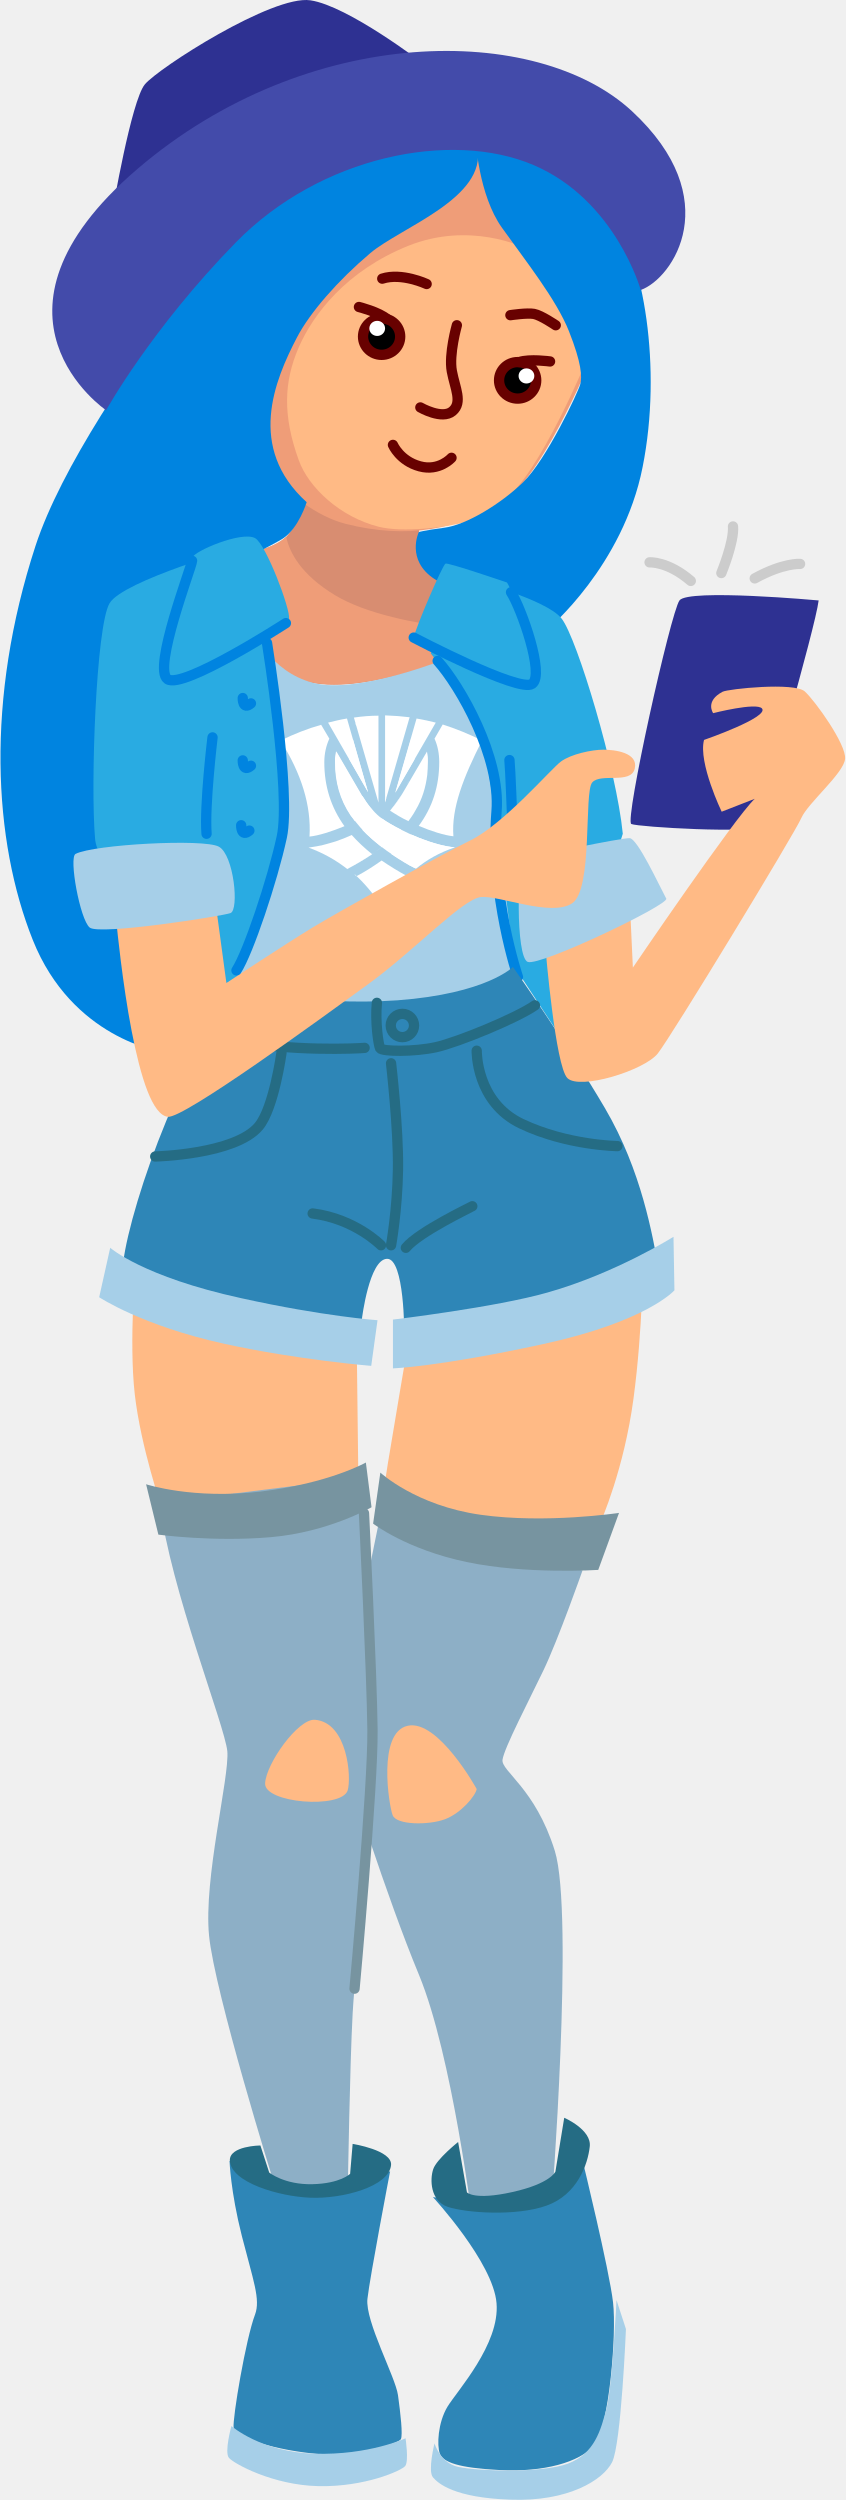
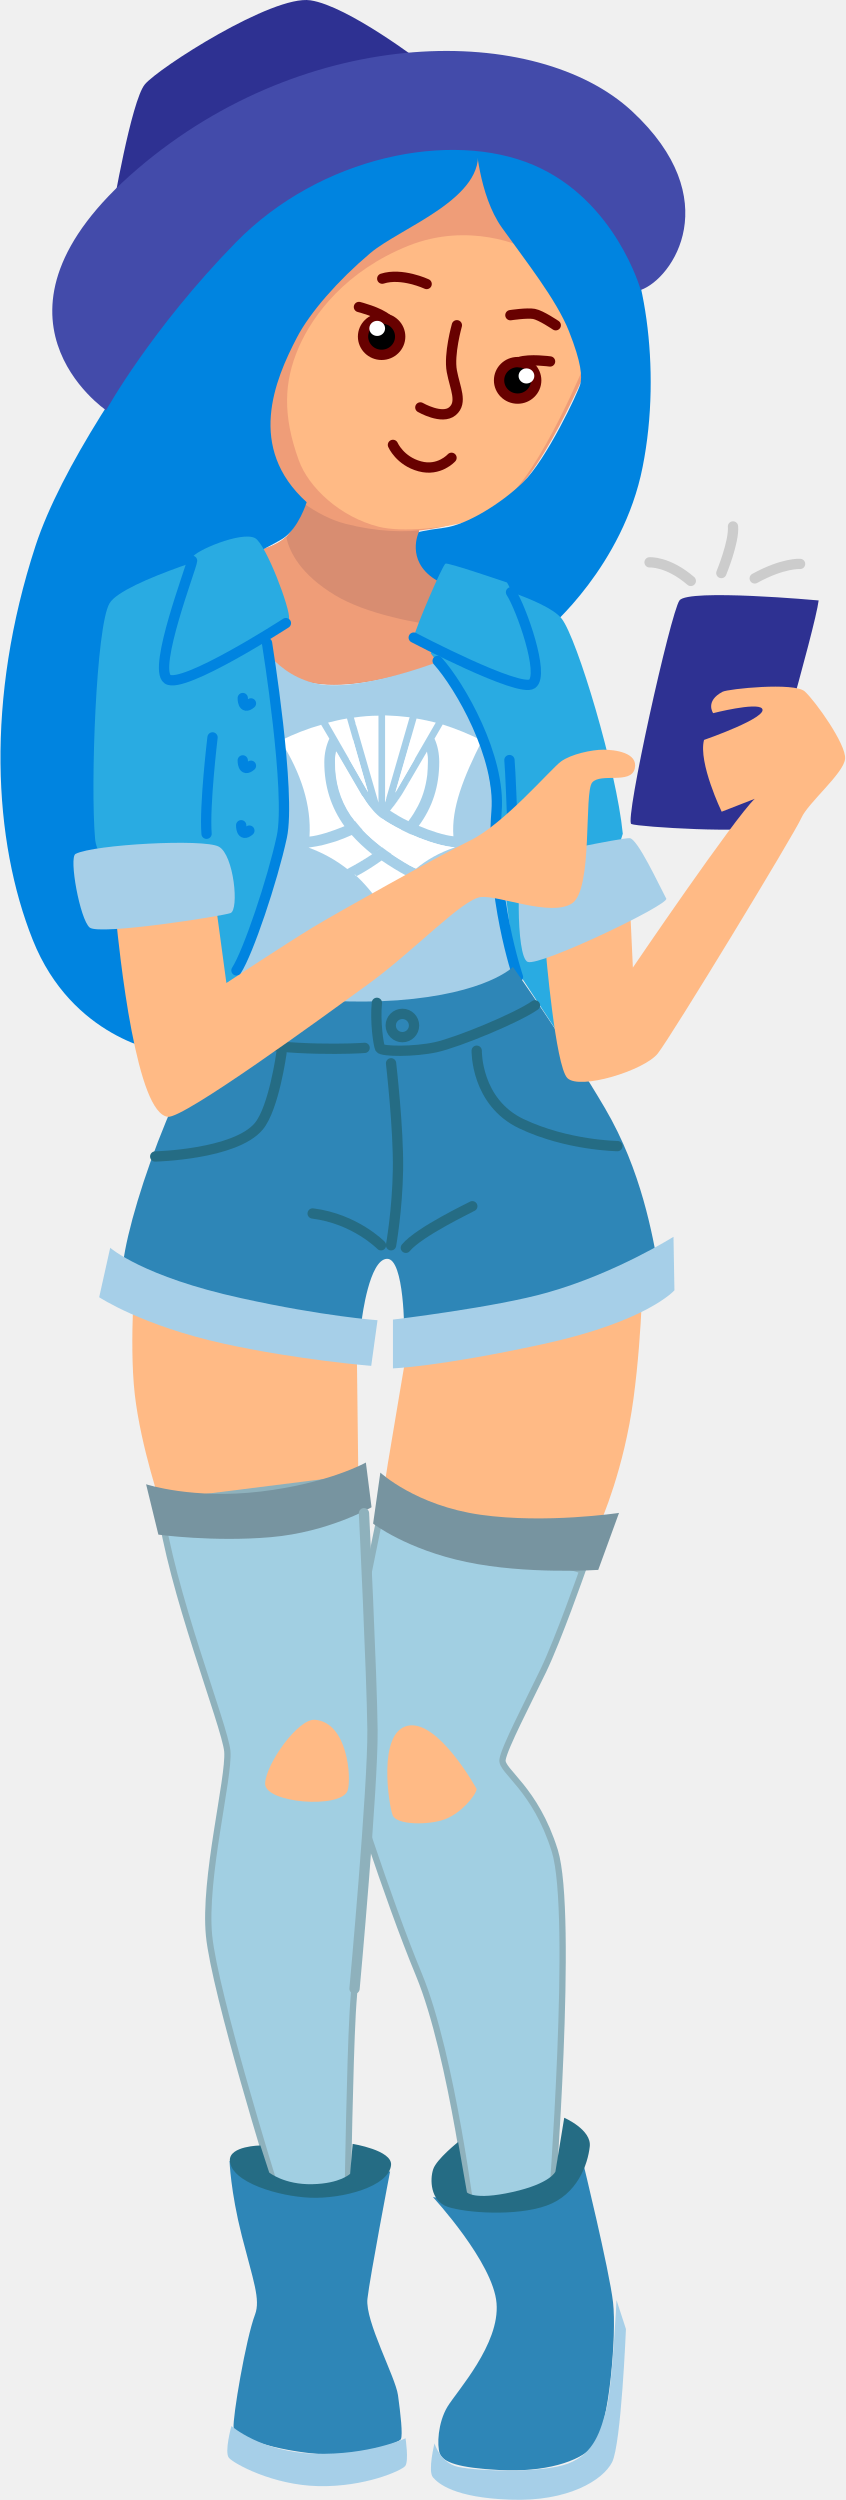
<svg xmlns="http://www.w3.org/2000/svg" version="1.1" id="Layer_1" x="0px" y="0px" viewBox="0 0 268.4 794" style="enable-background:new 0 0 268.4 794;" xml:space="preserve">
  <style type="text/css">
	.st0{fill:none;stroke:#CCCCCC;stroke-width:3.272;stroke-linecap:round;stroke-linejoin:round;stroke-miterlimit:10;}
	.st1{fill:#D88D71;}
	.st2{fill:#EF9D78;}
	.st3{fill:#FFBA85;}
	.st4{fill:none;stroke:#680100;stroke-width:3.272;stroke-linecap:round;stroke-linejoin:round;stroke-miterlimit:10;}
	.st5{stroke:#680100;stroke-width:3.272;stroke-linecap:round;stroke-linejoin:round;stroke-miterlimit:10;}
	.st6{fill:#FFFFFF;}
	.st7{fill:#0084E0;}
	.st8{fill:none;stroke:#D88D71;stroke-width:3.272;stroke-linecap:round;stroke-linejoin:round;stroke-miterlimit:10;}
	.st9{fill:#2E3192;}
	.st10{fill:#434BAA;}
	.st11{fill:#A6CFE8;}
	.st12{fill:#29ABE2;}
	.st13{fill:none;stroke:#0084E0;stroke-width:3.272;stroke-linecap:round;stroke-linejoin:round;stroke-miterlimit:10;}
	.st14{fill:#2E86B7;}
	.st15{fill:none;stroke:#256C84;stroke-width:3.272;stroke-linecap:round;stroke-linejoin:round;stroke-miterlimit:10;}
- 	.st16{fill:#8DAFC6;}
+ 	.st16{fill:#A1CFE2;stroke:#8EB1BC;stroke-width:2;stroke-miterlimit:10;}
	.st17{fill:#7794A0;}
	.st18{fill:#256C84;}
- 	.st19{fill:none;stroke:#7794A0;stroke-width:3.272;stroke-linecap:round;stroke-linejoin:round;stroke-miterlimit:10;}
+ 	.st19{fill:none;stroke:#8EB1BC;stroke-width:3.272;stroke-linecap:round;stroke-linejoin:round;stroke-miterlimit:10;}
</style>
  <g>
    <g>
      <path class="st0" d="M239.7,183.7c9.1-5,14.4-4.6,14.4-4.6" />
      <path class="st0" d="M229.1,182c0,0,4.1-9.9,3.7-14.8" />
      <path class="st0" d="M219.4,184.5c-7.3-6.3-13.1-5.9-13.1-5.9" />
      <path class="st1" d="M133.8,164.7c0,0-2,7,0,12.7c2,5.7,10.2,11,10.2,11l0.6,20.1c0,0-32.2,13.6-49.6,7.3    c-17.4-6.3-16.8-40.1-16.8-40.1s9.8-1.3,13.5-6.1c3.7-4.8,6.1-11.4,6.1-11.4L133.8,164.7z" />
      <path class="st2" d="M90.9,170.5c1,4.8,4.5,11.9,15.6,18.6c9.9,5.9,25.4,8.9,37.9,10.4l0.3,8.9c0,0-32.2,13.6-49.6,7.3    c-17.4-6.3-16.8-40.1-16.8-40.1S86.7,174.5,90.9,170.5z" />
      <path class="st2" d="M161.1,158.2c-15.1,10.4-32.2,13-51.2,8.2s-34.8-28.9-34.8-28.9L123,40.4l36.6,1.7L189,111    C189,111,173.3,149.8,161.1,158.2z" />
      <g>
        <path class="st3" d="M120.3,167.3c-12.3-3.1-22.3-12.5-25.4-21.1c-5.2-14.3-4.7-25-0.1-35.7S110,86,129.6,78.1s36.7,0.5,36.7,0.5     l4.2-4.9l16.6,38.8c0,0-15.7,38.8-27.9,47.2c-3.6,2.5-7.4,4.5-11.2,6.1C140.8,167.6,128,169.2,120.3,167.3z" />
      </g>
      <path class="st4" d="M176.5,103.3c0,0-4.7-3.2-6.9-3.6s-7.5,0.4-7.5,0.4" />
      <path class="st4" d="M135.5,90.2c0,0-7.9-3.7-14.1-1.7" />
      <path class="st4" d="M145.1,103.3c0,0-2.6,9.2-1.6,14.6c1,5.4,3.5,9.9,0.2,12.7c-3.3,2.8-10.2-1.2-10.2-1.2" />
      <path class="st4" d="M143.4,145.4c0,0-3.9,4.4-10.1,2.7c-6.3-1.7-8.5-6.8-8.5-6.8" />
      <ellipse class="st5" cx="164.4" cy="120.8" rx="5.9" ry="5.8" />
      <path class="st5" d="M174.7,114.8c0,0-6.5-0.9-9.8,0.2" />
      <ellipse class="st5" cx="121.2" cy="106.9" rx="5.9" ry="5.8" />
      <ellipse class="st6" cx="167.2" cy="119.4" rx="2.5" ry="2.4" />
      <ellipse class="st6" cx="119.8" cy="104.3" rx="2.5" ry="2.4" />
      <path class="st5" d="M114,97.5c0,0,6.4,1.6,9,3.9" />
      <path class="st7" d="M151.1,44.7c0,0,0.9,17.2,8.3,27.6s17.3,22.8,21.3,32.9s4.2,14.4,3.6,16.8c-0.6,2.4-10.8,24.1-18.2,31.2    c-7,6.8-18,13.5-24.9,14.4c-6.9,0.9-8.2,1.4-8.2,1.4s-4.2,8.9,5,14.9c9.2,6,36,15.9,36,15.9s23.9-20,30.1-51.5    c6.3-31.6,0.2-66.8-9.8-80s-13.7-14.2-22.6-18.9C162.9,44.6,151.1,44.7,151.1,44.7z" />
      <path class="st7" d="M151.6,46.9c3.1,16-24.3,25.3-34,33.5c-10.3,8.7-19.2,18.9-23.3,26.8c-7.1,13.6-16,35,3.1,52.3    c0,0-2.5,8.2-7.5,11.5c-5,3.3-53.3,27-53.3,27l14.6,136c0,0-28.3-4.1-40.8-35.5s-15.1-76.2,0.9-125.2    c16.1-49.1,89.1-131.6,89.1-131.6L151.6,46.9z" />
      <path class="st8" d="M204,91.6" />
      <path class="st9" d="M134.3,20.1c0,0-23.7-18.2-35.7-20S50.3,21.6,46,26.8S35.7,67.2,35.7,67.2L134.3,20.1z" />
      <path class="st10" d="M203.5,92.1c0,0-8-28.6-34.1-39.7s-67.6-2.9-94.5,24.6s-41.2,53.3-41.2,53.3s-44.4-30.1,9.9-76.6    s127-46.3,157.1-18.4S213.7,88.5,203.5,92.1z" />
      <path class="st11" d="M170.3,305.6L158,238.1l-16.2-28.9c0,0-28.3,11.4-42.3,7.7S81,200.7,81,200.7l-4.7,27.2l-6.5,93.9    c0,0,37.2,3.4,61.5-0.4C155.5,317.5,170.3,305.6,170.3,305.6z" />
      <g>
        <g>
          <path class="st6" d="M128.4,273.9c-8-4.7-13.4-9.6-16.9-14.8C115,264.3,120.4,269.2,128.4,273.9z" />
          <path class="st6" d="M111.8,231.2c-0.4,0.3-0.9,0.6-1.3,1C110.9,231.8,111.4,231.5,111.8,231.2z" />
          <polygon class="st6" points="144.5,269.1 144.5,269.1 144.5,269.1     " />
          <path class="st6" d="M131.7,275.7C131.7,275.7,131.7,275.7,131.7,275.7c-1.2-0.6-2.3-1.2-3.3-1.9      C129.5,274.5,130.6,275.1,131.7,275.7C131.7,275.7,131.7,275.7,131.7,275.7z" />
          <path class="st6" d="M109.9,232.8c-0.4,0.4-0.8,0.8-1.1,1.3C109.1,233.6,109.5,233.2,109.9,232.8z" />
        </g>
        <g>
          <path class="st6" d="M129.9,247.7c0.2-0.5,0.4-1,0.6-1.6C130.3,246.7,130.1,247.2,129.9,247.7z" />
          <path class="st6" d="M130.8,245c0.1-0.4,0.2-0.8,0.3-1.1C131,244.2,130.9,244.6,130.8,245z" />
          <path class="st6" d="M129.4,249c0.1-0.3,0.3-0.6,0.4-1C129.6,248.3,129.5,248.7,129.4,249z" />
-           <path class="st6" d="M100.4,269.7c-0.8-0.3-1.6-0.5-2.4-0.6c0,0,0,0,0,0C98.8,269.2,99.6,269.5,100.4,269.7z" />
+           <path class="st6" d="M100.4,269.7c-0.8-0.3-1.6-0.5-2.4-0.6h0C98.8,269.2,99.6,269.5,100.4,269.7z" />
          <path class="st6" d="M126.9,264.1c-2.1,2.2-4.6,4.3-7.5,6.3C122.3,268.3,124.8,266.2,126.9,264.1z" />
          <path class="st6" d="M110.7,275.7C110.7,275.7,110.7,275.7,110.7,275.7c3.3-1.8,6.1-3.5,8.7-5.3      C116.9,272.2,114,274,110.7,275.7z" />
          <path class="st6" d="M100.6,269.8c-0.1,0-0.2-0.1-0.3-0.1C100.5,269.8,100.6,269.8,100.6,269.8z" />
          <g>
            <path class="st6" d="M115,263.5c0.4-0.2,0.8-0.4,1.2-0.6c0.6-0.3,1.1-0.6,1.7-0.9c1.2-0.7,2.3-1.4,3.3-2.1       c1.8,1.3,4,2.5,6.2,3.6c-0.2,0.2-0.3,0.3-0.5,0.5c-1.6,1.7-3.5,3.4-5.7,5C118.9,267.2,116.8,265.4,115,263.5z" />
            <path class="st6" d="M101.5,268.6c0.2,0,0.4-0.1,0.6-0.1c1.1-0.3,2.3-0.6,3.6-1c0.3-0.1,0.7-0.2,1-0.3c1.7-0.6,3.3-1.2,5-2       c1.9,2.1,4,4.1,6.5,6.1c-2.4,1.6-5.1,3.2-7.9,4.7c0.2,0.1,0.3,0.3,0.5,0.4c-4.1-3.3-8.4-5.6-12.8-7.2h0       C99,269,100.2,268.9,101.5,268.6z" />
            <path class="st6" d="M113.2,278.3c3-1.6,5.6-3.3,8-5c2.5,1.7,5.2,3.4,8.2,5l0.2-0.2c-2.8,2.7-5.4,5.9-8.3,9.9       c-2.7-4.2-5.7-7.6-8.7-10.4C112.7,277.9,113,278.2,113.2,278.3z" />
            <path class="st6" d="M128.4,273.9c-1.5-0.9-2.9-1.8-4.2-2.7c2.5-2,4.7-4,6.5-6.1c5,2.2,10.2,3.8,13.8,4h0       c-5.2,1.8-9,4-12.5,6.9l0.1-0.1C130.9,275.3,129.5,274.5,128.4,273.9z" />
          </g>
          <path class="st6" d="M100.6,269.8" />
        </g>
        <g>
          <path class="st6" d="M125.5,251.8l6.8-23.6c2.2,0.4,4.2,0.8,6.1,1.3L125.5,251.8z" />
          <g>
            <path class="st6" d="M131.6,241.3l-6,10.4l4.9-16.9C131.5,236.7,131.8,238.9,131.6,241.3z" />
            <path class="st6" d="M125.5,255.4c0.1-0.1,2-2.9,2.1-3l0.5-0.8c-1.2,2.1-2.6,4.1-4,5.6L125.5,255.4z" />
            <path class="st6" d="M153.1,235.2c-5.9,11.6-9.8,21.5-9.1,30.4c-2.9-0.3-7-1.6-11-3.3c4.4-6,6.5-12.6,6.5-20.3       c0-2.7-0.5-5.2-1.5-7.4l2.6-4.5C144.7,231.4,148.9,233.1,153.1,235.2z" />
            <path class="st6" d="M128,251.7l7.6-13c0.1,0.7,0.3,1.4,0.3,2.2c0,0.4,0,0.8,0,1.2c0,1.4-0.1,2.7-0.2,4       c-0.5,4-1.6,7.7-3.7,11.2c-0.2,0.4-0.5,0.8-0.7,1.2c-0.5,0.8-1,1.5-1.6,2.3c-2.1-1-4.1-2.2-5.8-3.3l0.1-0.2       C125.4,255.7,126.8,253.8,128,251.7z" />
          </g>
        </g>
        <g>
          <path class="st6" d="M122.3,227.2c2.8,0.1,5.4,0.3,7.8,0.6l-7.8,27" />
          <g>
            <path class="st6" d="M122.3,254.8l0-0.9c0.1-0.2,0.3-0.3,0.4-0.5L122.3,254.8z" />
            <path class="st6" d="M122.3,233.9" />
          </g>
        </g>
        <g>
          <path class="st6" d="M112.4,227.9c2.7-0.4,5.3-0.6,7.8-0.6l0,27.6L112.4,227.9z" />
          <path class="st6" d="M113.5,230.2c-0.1,0.1-0.3,0.2-0.4,0.2l-0.2-0.6h1.5C114.1,229.9,113.8,230,113.5,230.2z" />
        </g>
        <g>
          <path class="st6" d="M104.2,229.5c2-0.5,4.1-1,6-1.3l6.7,23.4L104.2,229.5z" />
          <g>
            <path class="st6" d="M115.6,253.6c0.9,1.5,1.9,2.8,2.9,3.9c-1.7,1.2-3.7,2.3-5.8,3.3c-0.4-0.6-0.9-1.2-1.3-1.7       c-3.5-5.2-5-10.8-5-17c0-0.4,0-0.8,0-1.2c0.1-0.8,0.2-1.5,0.3-2.2l8.2,14.1C115.1,252.7,115.3,253.1,115.6,253.6z" />
            <path class="st6" d="M89.1,235.2c4.3-2.1,8.6-3.8,12.9-5l2.6,4.4c-1,2.2-1.6,4.7-1.6,7.5c0,7.6,2.1,14.3,6.4,20.3       c-4.1,1.7-8.2,3-11.1,3.3C98.9,255.8,95.7,245.7,89.1,235.2z" />
            <g>
              <path class="st6" d="M112.1,234.8l4.8,16.8l-6-10.5l0,0C110.7,238.8,111,236.6,112.1,234.8z" />
              <path class="st6" d="M115.5,253.4c1.8,2.9,3.9,5.2,5.7,6.5c6.8,4.7,17.3,8.8,23.2,9.2c0,0,0,0,0,0c-4.2,0.8-8.4,3.3-12.7,6.6        c0,0,0,0,0,0c-1.2-0.6-2.3-1.2-3.3-1.9c-8-4.7-13.4-9.6-16.9-14.8c-3.5-5.2-5-10.8-5-17c0-0.4,0-0.8,0-1.2        c0.1-0.8,0.2-1.5,0.3-2.2l8.2,14.1C115,252.7,115.2,253,115.5,253.4z" />
            </g>
          </g>
        </g>
      </g>
      <path class="st12" d="M149.1,184c0,0,24.4,6.2,29.3,12.5c4.9,6.3,17.4,47.9,19.4,68.3l-20.1,64l-14.2-21.6c0,0-8.4-70.4-11.4-77.2    c-3-6.8-15.3-22.5-15.3-22.5L149.1,184z" />
      <path class="st12" d="M76,308.8c0,0,11-25.3,13-41c2.2-17.5-1.4-54.2-5.2-68.2c-3.8-14-7-25.9-7-25.9s-37.8,10.7-42,17.9    c-4.3,7.2-6.1,58.1-4.6,74.8c1.5,16.7,37.4,12.1,37.4,12.1l3,40.6L76,308.8z" />
      <path class="st12" d="M161,185c0,0-18.7-6.4-19.5-6c-0.9,0.3-9.5,20.3-10.1,23.5c-0.7,3.2,36.9,17.2,39,14.3    C172.5,213.9,162.5,186.7,161,185z" />
      <path class="st12" d="M81,170.9c-4.3-2.3-19.5,4.2-19.9,6.2c-0.4,2-10.3,35.9-7.9,38.6c2.5,2.6,38.2-16.4,38.6-19.2    C92.3,193.6,84.5,172.8,81,170.9z" />
      <path class="st13" d="M139,209.9c7.1,7.9,20.1,30.5,18.7,47.8c-2.1,26.5,6.8,52.6,6.8,52.6" />
      <path class="st13" d="M161.8,241.4c0.3,2.7,0.9,19.4,0.9,19.4" />
      <path class="st3" d="M129.1,429.6c0,0-3.9,23-5.9,35.1s-2.1,15.8-2.1,15.8s23.1,9.6,38.6,9s30.2-4.3,30.7-5.3    c0.5-1,7.8-17.6,10.8-40c3-22.4,3-44.3,3-44.3L129.1,429.6z" />
      <path class="st3" d="M113.3,426.9l0.5,41.9c0,0-18,8.8-28.7,11S51.4,479,51.4,479s-6.7-19.5-8.6-36.2s0.3-41.9,0.3-41.9    L113.3,426.9z" />
      <path class="st14" d="M209.2,402.9c-2-10.4-5.3-30.9-17.1-51c-11.8-20.1-29.2-44.8-29.2-44.8s-8.3,8.5-36.7,10.6    c-28.4,2-51.6-4.1-51.6-4.1S59.9,338.8,52.8,356c-7.2,17.4-12.5,35.4-13.7,45.1c-1.2,9.7,75.8,18.9,75.8,18.1    c0.1-0.8,2.4-19.2,8-19.4c5.6-0.2,5.5,23.9,5.5,23.9L209.2,402.9z" />
      <path class="st15" d="M124.2,337.7c0,0,2.4,20.8,2.2,33.7s-2.2,24.1-2.2,24.1" />
      <path class="st15" d="M150,383.1c-0.6,0.4-16.9,8.1-21.1,13.2" />
      <path class="st15" d="M121,395.5c0,0-8.2-8.4-21.7-10.1" />
      <path class="st15" d="M169.9,319.3c-5.7,4-24.6,11.8-31.5,13.3s-17.1,1.4-17.7,0.3c-0.5-1.1-1.6-8.4-1-14.4" />
      <path class="st15" d="M115.8,332.8c-1.5,0.2-24.9,1.3-41.2-2.6" />
      <ellipse class="st15" cx="127.8" cy="325.7" rx="3.7" ry="3.7" />
      <path class="st15" d="M151.4,333.7c0,0-0.3,16.3,14.2,23.2c14.5,6.9,30.5,7.1,30.5,7.1" />
      <path class="st15" d="M89.4,334.4c0,0-2.4,17.5-7.2,23.3c-7.5,9-32.9,9.6-32.9,9.6" />
      <path class="st11" d="M213.9,392.8l0.3,17c0,0-8.6,9.9-41.8,17.1c-33.1,7.2-47.6,7.7-47.6,7.7l0-15.5c0,0,32.7-3.9,49.1-8.6    C195.5,404.4,213.9,392.8,213.9,392.8z" />
      <path class="st11" d="M119.9,419.3l-2,14.5c0,0-23.4-1.9-46.6-7c-26.1-5.7-39.8-14.8-39.8-14.8l3.5-15.7c0,0,10.4,9.2,41.6,16    C102.8,418.1,119.9,419.3,119.9,419.3z" />
      <path class="st9" d="M260,190.7c0,0-41.5-3.8-44.2,0c-2.8,3.9-17.5,70-15.3,71s39.3,3.1,40.1,0.7S259,199.3,260,190.7z" />
      <path class="st3" d="M200.2,290.1l0.8,17.2c0,0,32.1-47.3,38.7-53.6l-10.5,4.1c0,0-7.5-15.6-5.6-22.8c0,0,20.8-7.2,18.4-10    c-1.8-2-15.5,1.5-15.5,1.5s-2.7-3.8,3-6.8c1.7-0.9,22.8-3.1,26.1-0.1c3.3,3,13.2,16.8,12.8,21.4s-11.8,14-13.9,18.8    c-2,4.7-41.3,69.4-45.6,74.8s-24.8,11.7-28.7,7.8c-3.8-3.8-6.9-40.6-6.9-40.6L200.2,290.1z" />
      <path class="st11" d="M167.6,305.5c3.9,1.5,45-18.2,44-20.1c-2.4-4.5-9.1-19-11.6-19.2c-2.5-0.2-30.9,5.9-33.3,6.2    C164.2,272.8,163.7,304,167.6,305.5z" />
      <path class="st3" d="M37.1,294.1c0,0,1.8,18.4,4.7,33.3c2.9,14.9,6.6,26.7,11.5,27.3c4.9,0.7,49-31.5,63.6-42.1    c14.6-10.6,29.9-27,35.8-27.7c5.8-0.6,22.3,6.4,29,2c6.7-4.4,3.7-35.4,6.4-38.4c2.7-3.1,12.3,0.7,13.5-4.4c1.2-5.1-6.4-6-10-6    s-10.3,1.4-13.5,3.8s-18.1,19.8-28.7,25s-42.4,23-50,27.6c-9.5,5.8-27.5,17.7-27.5,17.7l-3.8-28.1L37.1,294.1z" />
      <path class="st11" d="M24,271.2c-2.2,1.1,1.4,20.9,4.5,23.4s41.9-3.6,44.7-4.6c2.8-1,1.1-18.5-3.7-21.1    C64.8,266.3,29.8,268.2,24,271.2z" />
      <path class="st16" d="M185,498.8c0,0-7.7,21.9-12.4,31.7s-12.5,24.7-13,28.4c-0.5,3.6,10.4,9,16.6,28.9    c6.2,19.9-1.1,113.9-1.1,113.9l-24.9,4.8c0,0-6.6-53.8-17.1-79.2c-10.5-25.3-22.8-64.7-22.8-64.7s-1.9-9.3-0.4-23.5    c1.6-14.2,11.4-60.2,11.4-60.2L185,498.8z" />
      <path class="st16" d="M114.4,469.3c0,0,3.9,48.7,3.8,80.2c-0.1,31.5-5.3,73.5-6.2,90s-1.5,54.2-1.5,54.2l-11.8,8.3L86.9,693    c0,0-18.7-60.1-20.5-78.2c-1.8-18.1,6.5-50.3,5.8-58.6c-0.8-8.2-18.1-51.5-21.5-78.9L114.4,469.3z" />
      <path class="st17" d="M196.6,480.5l-6.6,18.1c0,0-22.8,1.5-41.8-2.5c-19.1-4-29.7-12.2-29.7-12.2l2.3-16.2    c0,0,11.3,10.5,31.9,13.4S196.6,480.5,196.6,480.5z" />
      <path class="st17" d="M116.2,464.5c0,0-11.7,6.6-33.3,9.2c-21.6,2.6-36.5-2.3-36.5-2.3l3.9,16c0,0,17.5,2.4,35.8,0.8    s31.9-9.5,31.9-9.5L116.2,464.5z" />
      <path class="st3" d="M151.4,568.2c0,0-12.2-22.2-21.9-20.1s-6,25.3-4.8,28.4c1.2,3.2,11.5,3.2,16.6,1.3S151,570.4,151.4,568.2z" />
      <path class="st3" d="M100,546.2c-5.3-0.4-15.5,13.9-15.8,20.2c-0.3,6.3,24.1,8.2,26.2,2.3C111.7,564.6,110.4,547,100,546.2z" />
      <path class="st14" d="M185.1,686.5c0,0,8.4,34.4,9.6,44.7c1.2,10.3-1.3,39.7-5.9,45.3c-4.6,5.6-16.4,8.7-29.9,8    c-13.5-0.7-18.1-2.5-19.2-5.2c-1-2.7-0.6-9.9,2.4-14.9c3.1-5.1,16.7-19.9,15.6-32.9c-1-12.9-20.2-33.7-20.2-33.7l21.6,2.9    l20.3-6.2L185.1,686.5z" />
      <path class="st14" d="M123.9,689.6c0,0-6.4,33.4-7.2,40.5c-0.8,7.1,8.9,24.8,9.7,30.6c0.8,5.8,1.6,12.8,0.9,14    c-0.7,1.2-12.8,5.7-26.1,4.7c-13.3-1.1-26.6-5.2-27-8.3c-0.4-3.1,3.9-28.4,6.8-36c1.8-4.8-0.6-10.9-4.2-25    c-3.6-14.2-3.9-23.8-3.9-23.8l13.9,6.8l19.8,1.8L123.9,689.6z" />
      <path class="st18" d="M179.2,672.6c0,0,8.8,3.8,8.1,9.2c-0.6,5.5-3.9,15.2-13.7,18.7c-9.8,3.5-25.7,2.3-31.4,0.4    c-5.6-1.9-5.7-8.8-4.6-12c1.1-3.2,7.9-8.6,7.9-8.6l2.8,16c0,0,2.3,2.6,14.4-0.1c12.2-2.7,13.7-6.5,13.7-6.5L179.2,672.6z" />
      <path class="st18" d="M112,680.9c0,0,12.6,2,12.2,6.7c-0.6,6.9-15.5,10.8-25.6,10.4s-25.3-4.9-25.6-11.8c-0.2-4.7,9.7-4.8,9.7-4.8    l2.8,8.6c0,0,4.8,3.9,13.7,3.7s12-3.3,12-3.3L112,680.9z" />
      <path class="st11" d="M195.8,730.5l3,9.2c0,0-1.5,36.6-4.4,42.3c-2.9,5.7-14,12.6-32.3,11.9c-17.7-0.6-22.9-5.1-24.6-7.1    c-1.7-2,0.5-10.8,0.5-10.8s1.8,6.3,7.6,7.5c5.9,1.3,26.6,2.1,34.9-1.1c8.3-3.2,10.3-10.4,12.2-17.8    C194.5,757.3,195.8,730.5,195.8,730.5z" />
      <path class="st11" d="M128.8,774.4c0,0,1.1,7.2-0.1,8.8c-1.2,1.5-12.9,6.7-27.5,6.4c-14.6-0.3-27-7.2-28.5-9s0.8-10.1,0.8-10.1    s9.4,8.3,26.5,8.8S128.8,774.4,128.8,774.4z" />
      <path class="st13" d="M131.4,202.5c0,0,33.5,17.6,37.6,14.7s-3.5-24.2-6.7-29.1" />
      <path class="st13" d="M90.8,197.9c0,0-32.8,21.2-37.6,17.8c-4.8-3.4,7.7-35.7,7.8-37.6" />
      <path class="st13" d="M84.8,204.2c0,0,7.7,47.7,4.7,61.6c-3,13.9-10.7,36.7-14.4,42.4" />
      <path class="st13" d="M67.5,234.2c0,0-2.6,21.6-1.9,30.6" />
      <path class="st13" d="M79.7,223.4c-2.7,2.3-2.6-1.7-2.6-1.7" />
      <path class="st13" d="M79.7,243.2c-2.7,2.3-2.6-1.7-2.6-1.7" />
      <path class="st13" d="M79.2,263.8c-2.7,2.3-2.6-1.7-2.6-1.7" />
      <path class="st19" d="M115.6,480.6c0,0,2.5,50.9,2.7,68.8c0.2,18-5.7,82.2-5.7,82.2" />
    </g>
  </g>
</svg>
